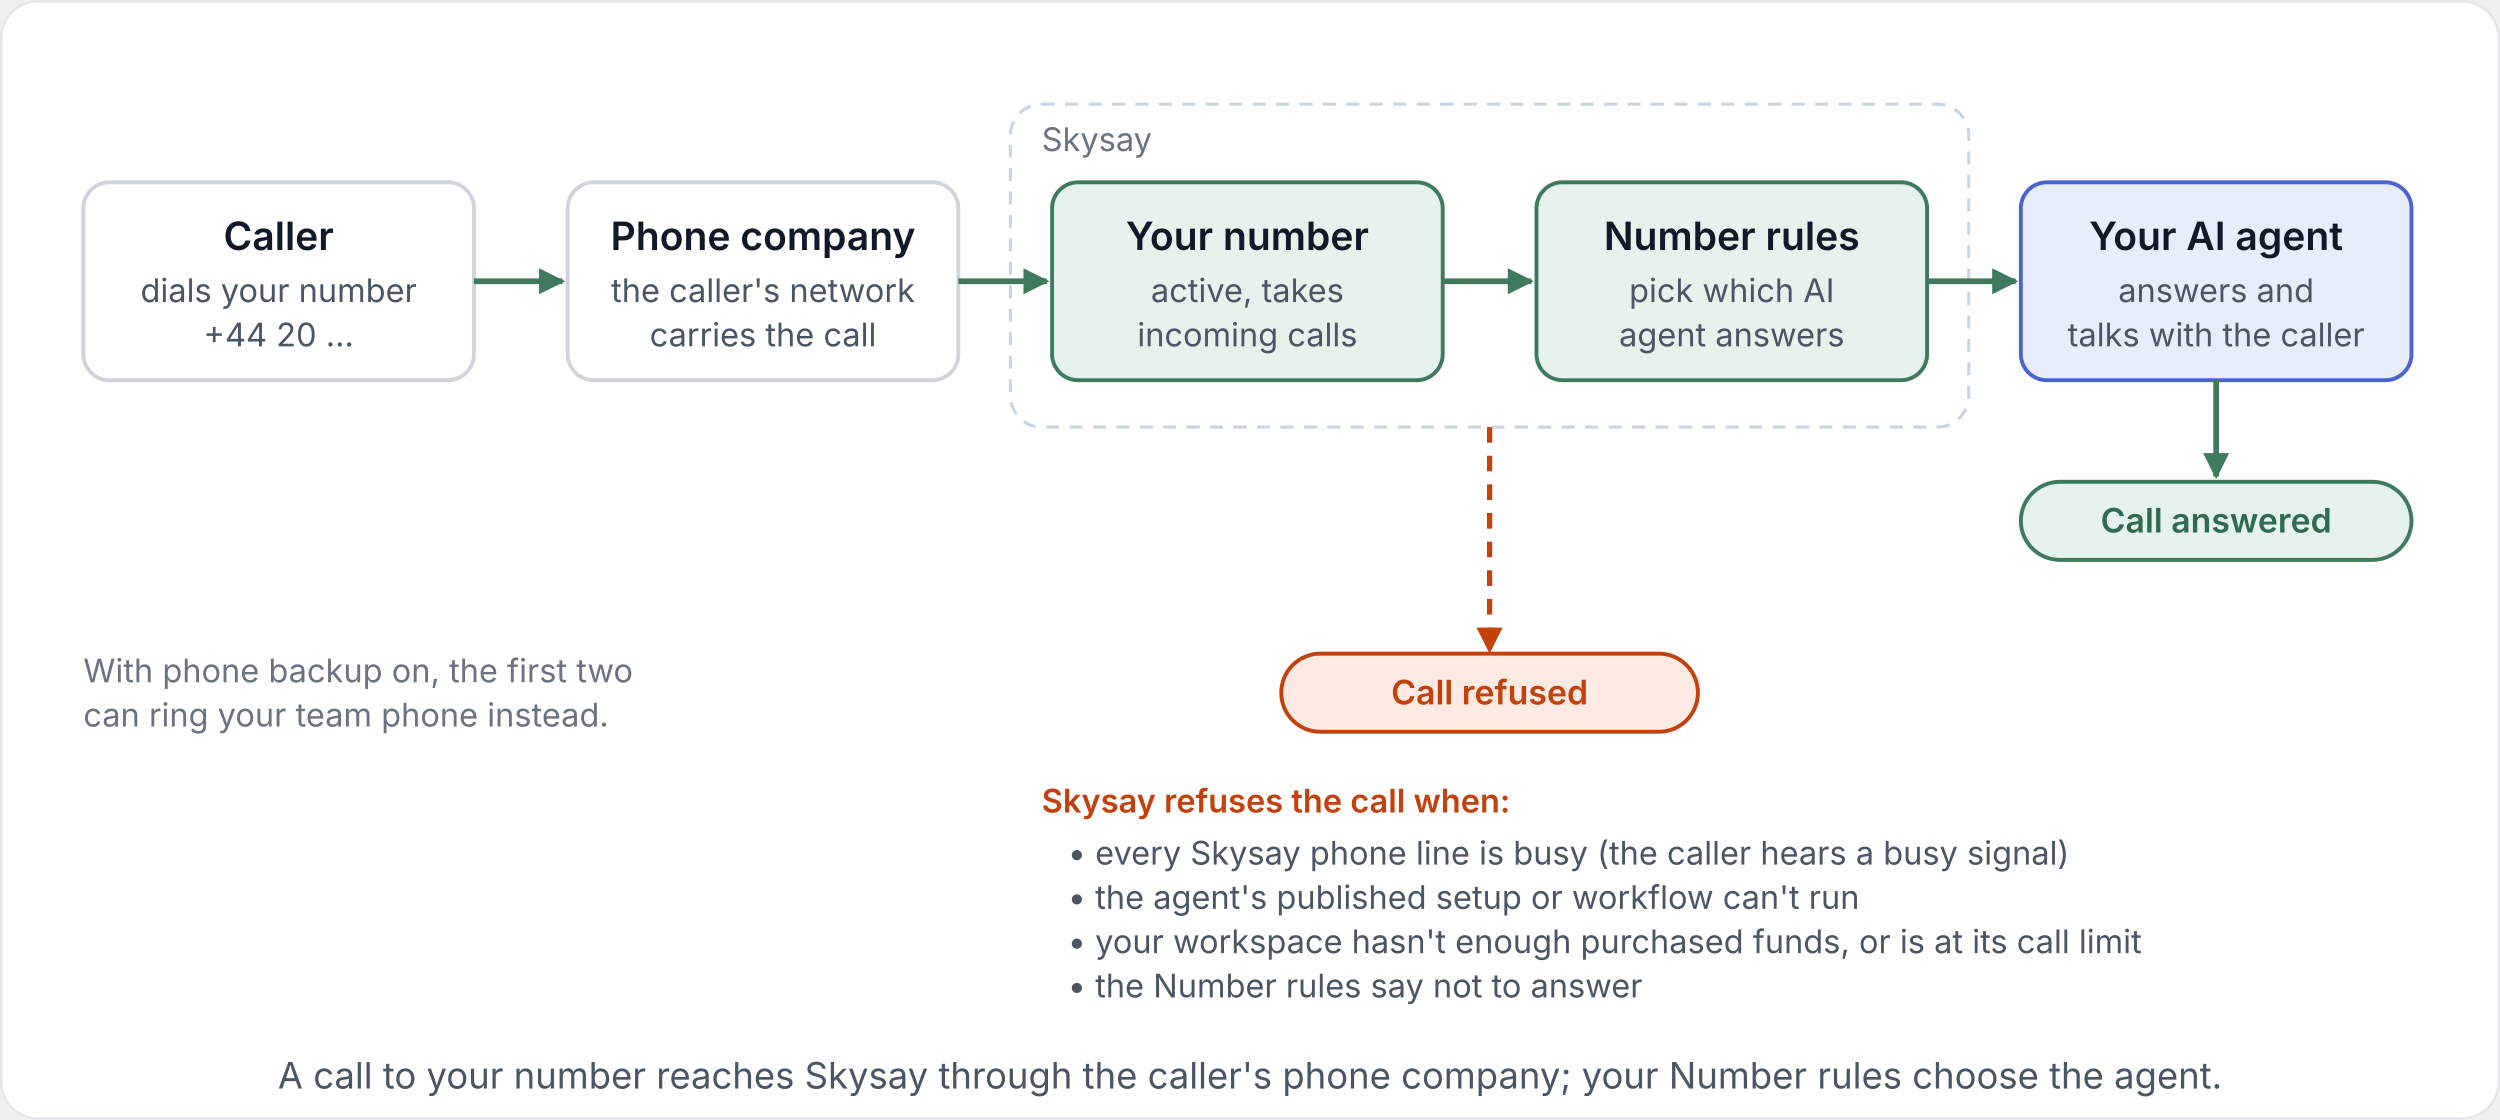
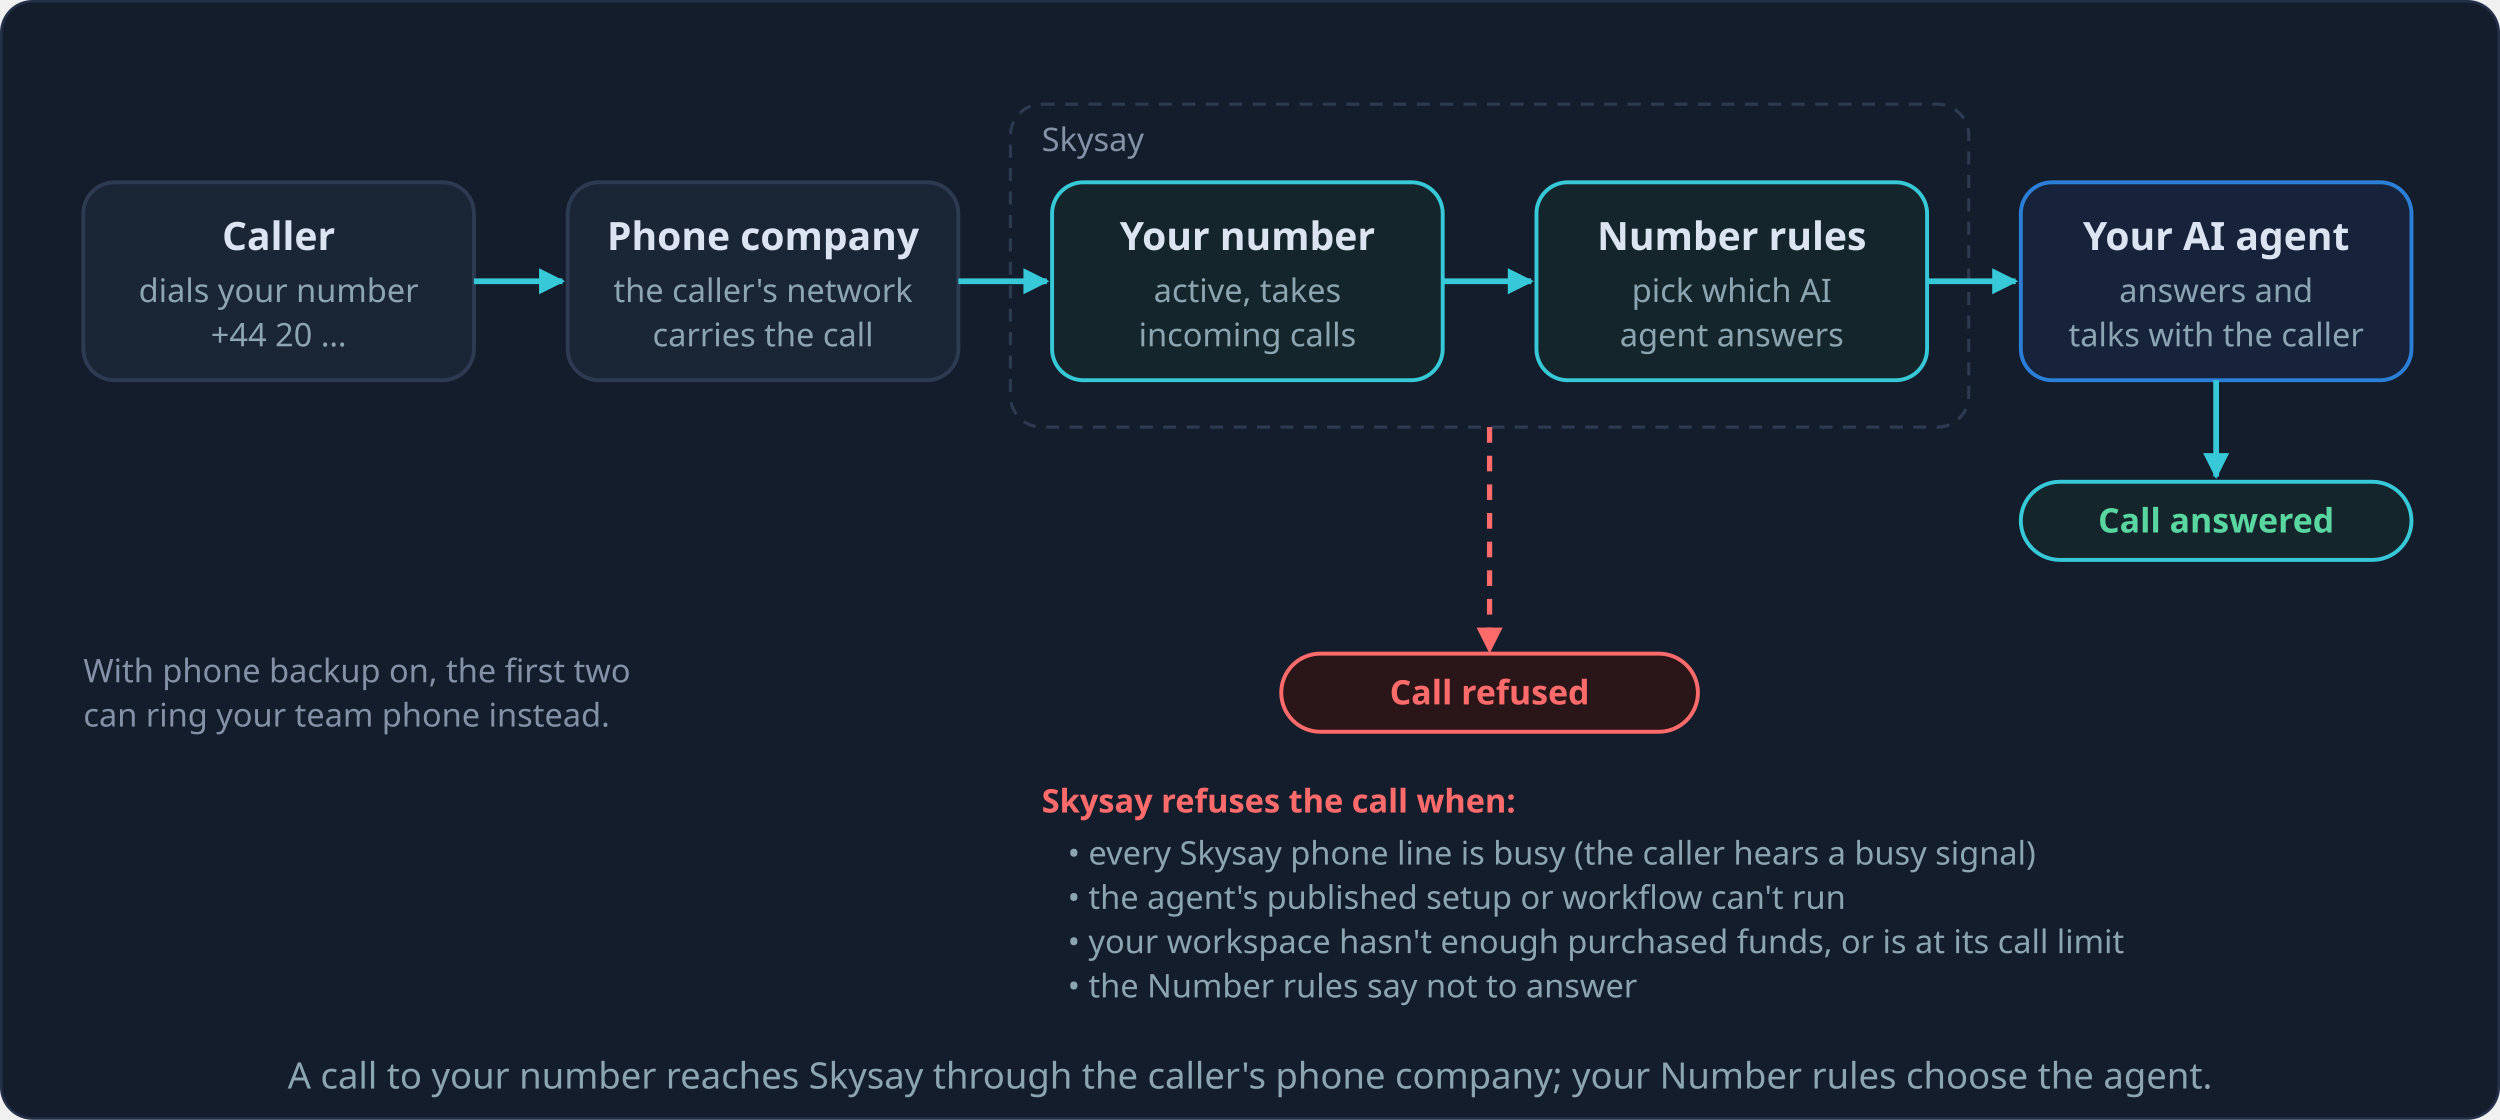
- <svg xmlns="http://www.w3.org/2000/svg" viewBox="0 0 960 430" width="960" height="430" role="img" aria-label="How an incoming call reaches your AI agent, and when Skysay refuses it" font-family="Inter, system-ui, -apple-system, 'Segoe UI', Roboto, sans-serif">
+ <svg xmlns="http://www.w3.org/2000/svg" viewBox="0 0 960 430" width="960" height="430" role="img" aria-label="How an incoming call reaches your AI agent, and when Skysay refuses it" font-family="'Geist Variable', ui-sans-serif, system-ui, sans-serif">
  <defs>
    <marker id="h-main" viewBox="0 0 10 10" refX="9" refY="5" markerWidth="10" markerHeight="10" markerUnits="userSpaceOnUse" orient="auto-start-reverse">
-       <path d="M0,0 L10,5 L0,10 z" fill="#3f7a5e" />
+       <path d="M0,0 L10,5 L0,10 z" fill="#37c9d8" />
    </marker>
    <marker id="h-sec" viewBox="0 0 10 10" refX="9" refY="5" markerWidth="10" markerHeight="10" markerUnits="userSpaceOnUse" orient="auto-start-reverse">
-       <path d="M0,0 L10,5 L0,10 z" fill="#6b7280" />
+       <path d="M0,0 L10,5 L0,10 z" fill="#8492a8" />
    </marker>
    <marker id="h-fail" viewBox="0 0 10 10" refX="9" refY="5" markerWidth="10" markerHeight="10" markerUnits="userSpaceOnUse" orient="auto-start-reverse">
-       <path d="M0,0 L10,5 L0,10 z" fill="#c2410c" />
+       <path d="M0,0 L10,5 L0,10 z" fill="#ff6b6b" />
    </marker>
  </defs>
-   <rect x="0.5" y="0.5" width="959" height="429" rx="14" fill="#ffffff" stroke="#e5e7eb" stroke-width="1" />
-   <rect x="388" y="40" width="368" height="124" rx="12" fill="none" stroke="#cbd5e1" stroke-width="1.2" stroke-dasharray="5 4" />
-   <text x="400" y="58" font-size="12.5" fill="#6b7280" text-anchor="start">Skysay</text>
-   <rect x="32" y="70" width="150" height="76" rx="10" fill="#ffffff" stroke="#d1d5db" stroke-width="1.5" />
-   <text x="107.0" y="96.0" font-size="15" fill="#111827" text-anchor="middle" font-weight="600">Caller</text>
-   <text x="107.0" y="116.0" font-size="12.5" fill="#4b5563" text-anchor="middle">dials your number</text>
-   <text x="107.0" y="133.0" font-size="12.5" fill="#4b5563" text-anchor="middle">+44 20 …</text>
-   <rect x="218" y="70" width="150" height="76" rx="10" fill="#ffffff" stroke="#d1d5db" stroke-width="1.5" />
-   <text x="293.0" y="96.0" font-size="15" fill="#111827" text-anchor="middle" font-weight="600">Phone company</text>
-   <text x="293.0" y="116.0" font-size="12.5" fill="#4b5563" text-anchor="middle">the caller's network</text>
-   <text x="293.0" y="133.0" font-size="12.5" fill="#4b5563" text-anchor="middle">carries the call</text>
-   <rect x="404" y="70" width="150" height="76" rx="10" fill="#e6f2ec" stroke="#3f7a5e" stroke-width="1.5" />
-   <text x="479.0" y="96.0" font-size="15" fill="#111827" text-anchor="middle" font-weight="600">Your number</text>
-   <text x="479.0" y="116.0" font-size="12.5" fill="#4b5563" text-anchor="middle">active, takes</text>
-   <text x="479.0" y="133.0" font-size="12.5" fill="#4b5563" text-anchor="middle">incoming calls</text>
-   <rect x="590" y="70" width="150" height="76" rx="10" fill="#e6f2ec" stroke="#3f7a5e" stroke-width="1.5" />
-   <text x="665.0" y="96.0" font-size="15" fill="#111827" text-anchor="middle" font-weight="600">Number rules</text>
-   <text x="665.0" y="116.0" font-size="12.5" fill="#4b5563" text-anchor="middle">pick which AI</text>
-   <text x="665.0" y="133.0" font-size="12.5" fill="#4b5563" text-anchor="middle">agent answers</text>
-   <rect x="776" y="70" width="150" height="76" rx="10" fill="#e8edfb" stroke="#4c63d2" stroke-width="1.5" />
-   <text x="851.0" y="96.0" font-size="15" fill="#111827" text-anchor="middle" font-weight="600">Your AI agent</text>
-   <text x="851.0" y="116.0" font-size="12.5" fill="#4b5563" text-anchor="middle">answers and</text>
-   <text x="851.0" y="133.0" font-size="12.5" fill="#4b5563" text-anchor="middle">talks with the caller</text>
-   <path d="M182,108.0 L216,108.0" fill="none" stroke="#3f7a5e" stroke-width="2.2" stroke-linejoin="round" marker-end="url(#h-main)" />
-   <path d="M368,108.0 L402,108.0" fill="none" stroke="#3f7a5e" stroke-width="2.2" stroke-linejoin="round" marker-end="url(#h-main)" />
-   <path d="M554,108.0 L588,108.0" fill="none" stroke="#3f7a5e" stroke-width="2.2" stroke-linejoin="round" marker-end="url(#h-main)" />
-   <path d="M740,108.0 L774,108.0" fill="none" stroke="#3f7a5e" stroke-width="2.2" stroke-linejoin="round" marker-end="url(#h-main)" />
-   <rect x="776.0" y="185.0" width="150" height="30" rx="15.0" fill="#e6f2ec" stroke="#3f7a5e" stroke-width="1.5" />
-   <text x="851.0" y="204.5" font-size="13" fill="#2f6b4f" text-anchor="middle" font-weight="600">Call answered</text>
-   <path d="M851.0,146 L851.0,183" fill="none" stroke="#3f7a5e" stroke-width="2.2" stroke-linejoin="round" marker-end="url(#h-main)" />
-   <path d="M572,164 L572,250" fill="none" stroke="#c2410c" stroke-width="2" stroke-dasharray="6 5" stroke-linejoin="round" marker-end="url(#h-fail)" />
-   <rect x="492.0" y="251.0" width="160" height="30" rx="15.0" fill="#fdebe3" stroke="#c2410c" stroke-width="1.5" />
-   <text x="572" y="270.5" font-size="13" fill="#c2410c" text-anchor="middle" font-weight="600">Call refused</text>
-   <text x="400" y="312" font-size="12.5" fill="#c2410c" text-anchor="start" font-weight="600">Skysay refuses the call when:</text>
-   <text x="410" y="332" font-size="12.5" fill="#4b5563" text-anchor="start">• every Skysay phone line is busy (the caller hears a busy signal)</text>
-   <text x="410" y="349" font-size="12.5" fill="#4b5563" text-anchor="start">• the agent's published setup or workflow can't run</text>
-   <text x="410" y="366" font-size="12.5" fill="#4b5563" text-anchor="start">• your workspace hasn't enough purchased funds, or is at its call limit</text>
-   <text x="410" y="383" font-size="12.5" fill="#4b5563" text-anchor="start">• the Number rules say not to answer</text>
-   <text x="32" y="262" font-size="12.5" fill="#6b7280" text-anchor="start">With phone backup on, the first two</text>
-   <text x="32" y="279" font-size="12.5" fill="#6b7280" text-anchor="start">can ring your team phone instead.</text>
-   <text x="480" y="418" font-size="14" fill="#4b5563" text-anchor="middle">A call to your number reaches Skysay through the caller's phone company; your Number rules choose the agent.</text>
+   <rect x="0.5" y="0.5" width="959" height="429" rx="12" fill="#141d2c" stroke="#243049" stroke-width="1" />
+   <rect x="388" y="40" width="368" height="124" rx="12" fill="none" stroke="#2c3a52" stroke-width="1.2" stroke-dasharray="5 4" />
+   <text x="400" y="58" font-size="12.5" fill="#8492a8" text-anchor="start">Skysay</text>
+   <rect x="32" y="70" width="150" height="76" rx="12" fill="#1a2536" stroke="#2c3a52" stroke-width="1.5" />
+   <text x="107.0" y="96.0" font-size="15" fill="#dbe4f0" text-anchor="middle" font-weight="600">Caller</text>
+   <text x="107.0" y="116.0" font-size="12.5" fill="#8ca5b2" text-anchor="middle">dials your number</text>
+   <text x="107.0" y="133.0" font-size="12.5" fill="#8ca5b2" text-anchor="middle">+44 20 …</text>
+   <rect x="218" y="70" width="150" height="76" rx="12" fill="#1a2536" stroke="#2c3a52" stroke-width="1.5" />
+   <text x="293.0" y="96.0" font-size="15" fill="#dbe4f0" text-anchor="middle" font-weight="600">Phone company</text>
+   <text x="293.0" y="116.0" font-size="12.5" fill="#8ca5b2" text-anchor="middle">the caller's network</text>
+   <text x="293.0" y="133.0" font-size="12.5" fill="#8ca5b2" text-anchor="middle">carries the call</text>
+   <rect x="404" y="70" width="150" height="76" rx="12" fill="#14262b" stroke="#37c9d8" stroke-width="1.5" />
+   <text x="479.0" y="96.0" font-size="15" fill="#dbe4f0" text-anchor="middle" font-weight="600">Your number</text>
+   <text x="479.0" y="116.0" font-size="12.5" fill="#8ca5b2" text-anchor="middle">active, takes</text>
+   <text x="479.0" y="133.0" font-size="12.5" fill="#8ca5b2" text-anchor="middle">incoming calls</text>
+   <rect x="590" y="70" width="150" height="76" rx="12" fill="#14262b" stroke="#37c9d8" stroke-width="1.5" />
+   <text x="665.0" y="96.0" font-size="15" fill="#dbe4f0" text-anchor="middle" font-weight="600">Number rules</text>
+   <text x="665.0" y="116.0" font-size="12.5" fill="#8ca5b2" text-anchor="middle">pick which AI</text>
+   <text x="665.0" y="133.0" font-size="12.5" fill="#8ca5b2" text-anchor="middle">agent answers</text>
+   <rect x="776" y="70" width="150" height="76" rx="12" fill="#16233a" stroke="#2b7fd6" stroke-width="1.5" />
+   <text x="851.0" y="96.0" font-size="15" fill="#dbe4f0" text-anchor="middle" font-weight="600">Your AI agent</text>
+   <text x="851.0" y="116.0" font-size="12.5" fill="#8ca5b2" text-anchor="middle">answers and</text>
+   <text x="851.0" y="133.0" font-size="12.5" fill="#8ca5b2" text-anchor="middle">talks with the caller</text>
+   <path d="M182,108.0 L216,108.0" fill="none" stroke="#37c9d8" stroke-width="2.2" stroke-linejoin="round" marker-end="url(#h-main)" />
+   <path d="M368,108.0 L402,108.0" fill="none" stroke="#37c9d8" stroke-width="2.2" stroke-linejoin="round" marker-end="url(#h-main)" />
+   <path d="M554,108.0 L588,108.0" fill="none" stroke="#37c9d8" stroke-width="2.2" stroke-linejoin="round" marker-end="url(#h-main)" />
+   <path d="M740,108.0 L774,108.0" fill="none" stroke="#37c9d8" stroke-width="2.2" stroke-linejoin="round" marker-end="url(#h-main)" />
+   <rect x="776.0" y="185.0" width="150" height="30" rx="15.0" fill="#14262b" stroke="#37c9d8" stroke-width="1.5" />
+   <text x="851.0" y="204.5" font-size="13" fill="#5ad6a0" text-anchor="middle" font-weight="600">Call answered</text>
+   <path d="M851.0,146 L851.0,183" fill="none" stroke="#37c9d8" stroke-width="2.2" stroke-linejoin="round" marker-end="url(#h-main)" />
+   <path d="M572,164 L572,250" fill="none" stroke="#ff6b6b" stroke-width="2" stroke-dasharray="6 5" stroke-linejoin="round" marker-end="url(#h-fail)" />
+   <rect x="492.0" y="251.0" width="160" height="30" rx="15.0" fill="#2a1618" stroke="#ff6b6b" stroke-width="1.5" />
+   <text x="572" y="270.5" font-size="13" fill="#ff6b6b" text-anchor="middle" font-weight="600">Call refused</text>
+   <text x="400" y="312" font-size="12.5" fill="#ff6b6b" text-anchor="start" font-weight="600">Skysay refuses the call when:</text>
+   <text x="410" y="332" font-size="12.5" fill="#8ca5b2" text-anchor="start">• every Skysay phone line is busy (the caller hears a busy signal)</text>
+   <text x="410" y="349" font-size="12.5" fill="#8ca5b2" text-anchor="start">• the agent's published setup or workflow can't run</text>
+   <text x="410" y="366" font-size="12.5" fill="#8ca5b2" text-anchor="start">• your workspace hasn't enough purchased funds, or is at its call limit</text>
+   <text x="410" y="383" font-size="12.5" fill="#8ca5b2" text-anchor="start">• the Number rules say not to answer</text>
+   <text x="32" y="262" font-size="12.5" fill="#8492a8" text-anchor="start">With phone backup on, the first two</text>
+   <text x="32" y="279" font-size="12.5" fill="#8492a8" text-anchor="start">can ring your team phone instead.</text>
+   <text x="480" y="418" font-size="14" fill="#8ca5b2" text-anchor="middle">A call to your number reaches Skysay through the caller's phone company; your Number rules choose the agent.</text>
</svg>
